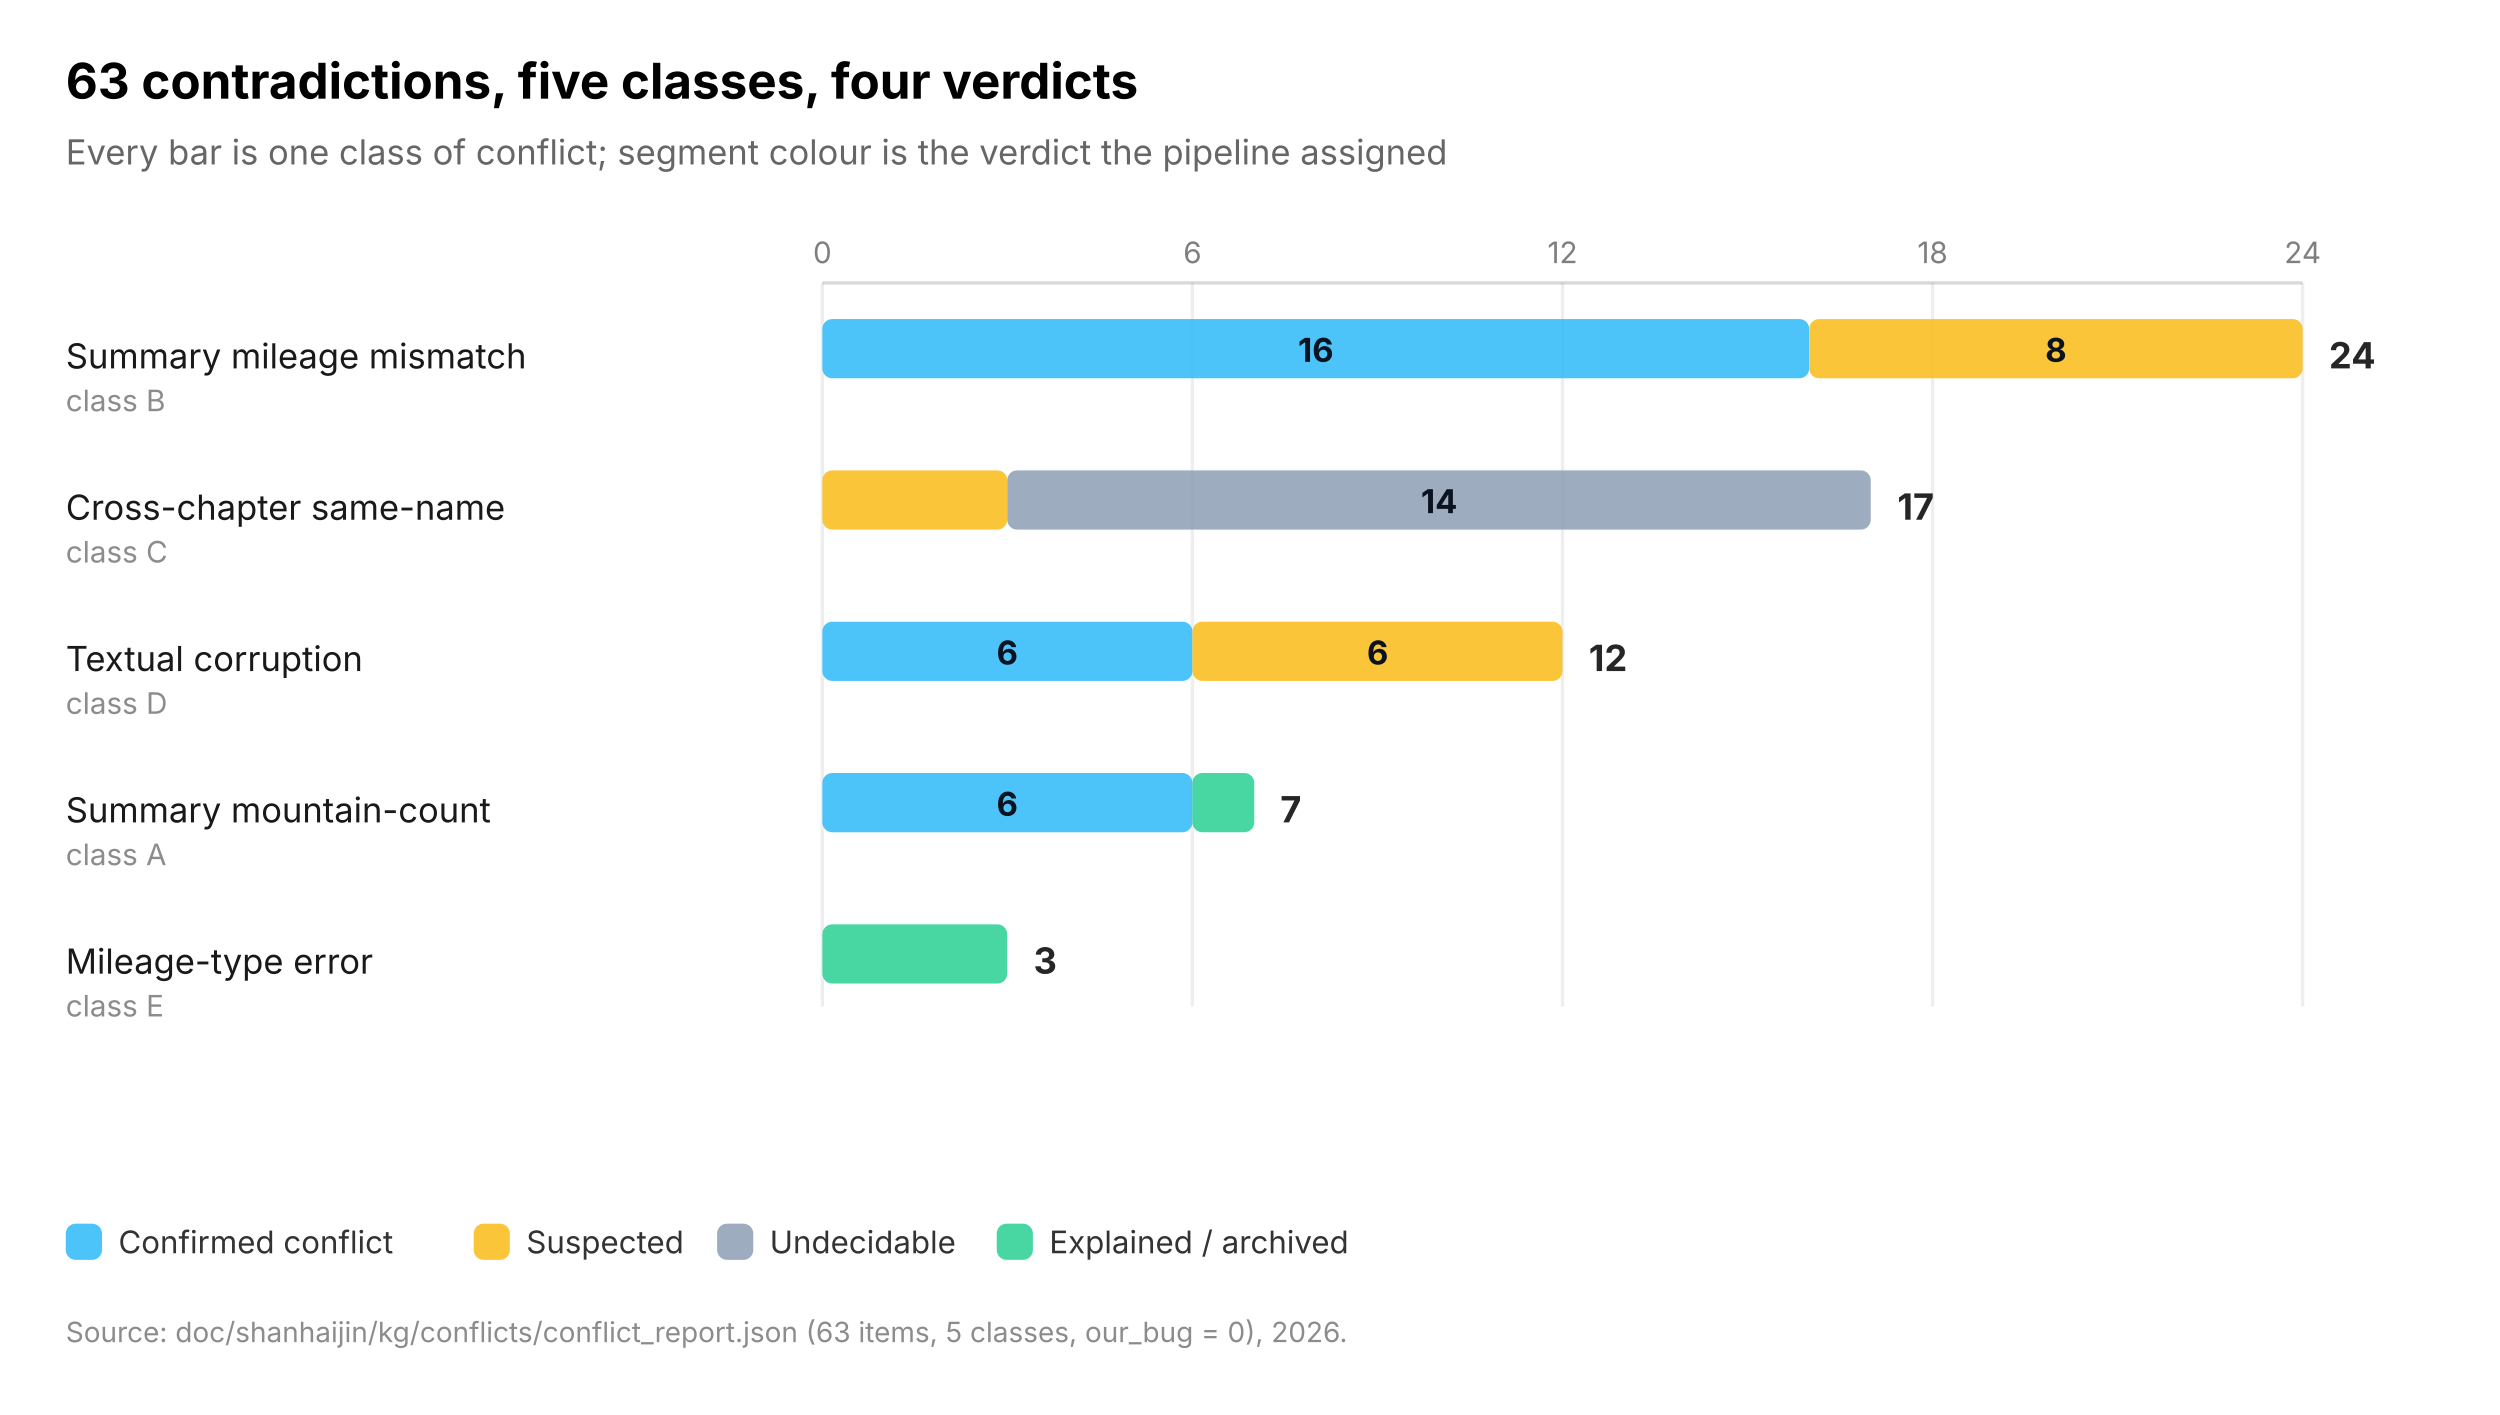
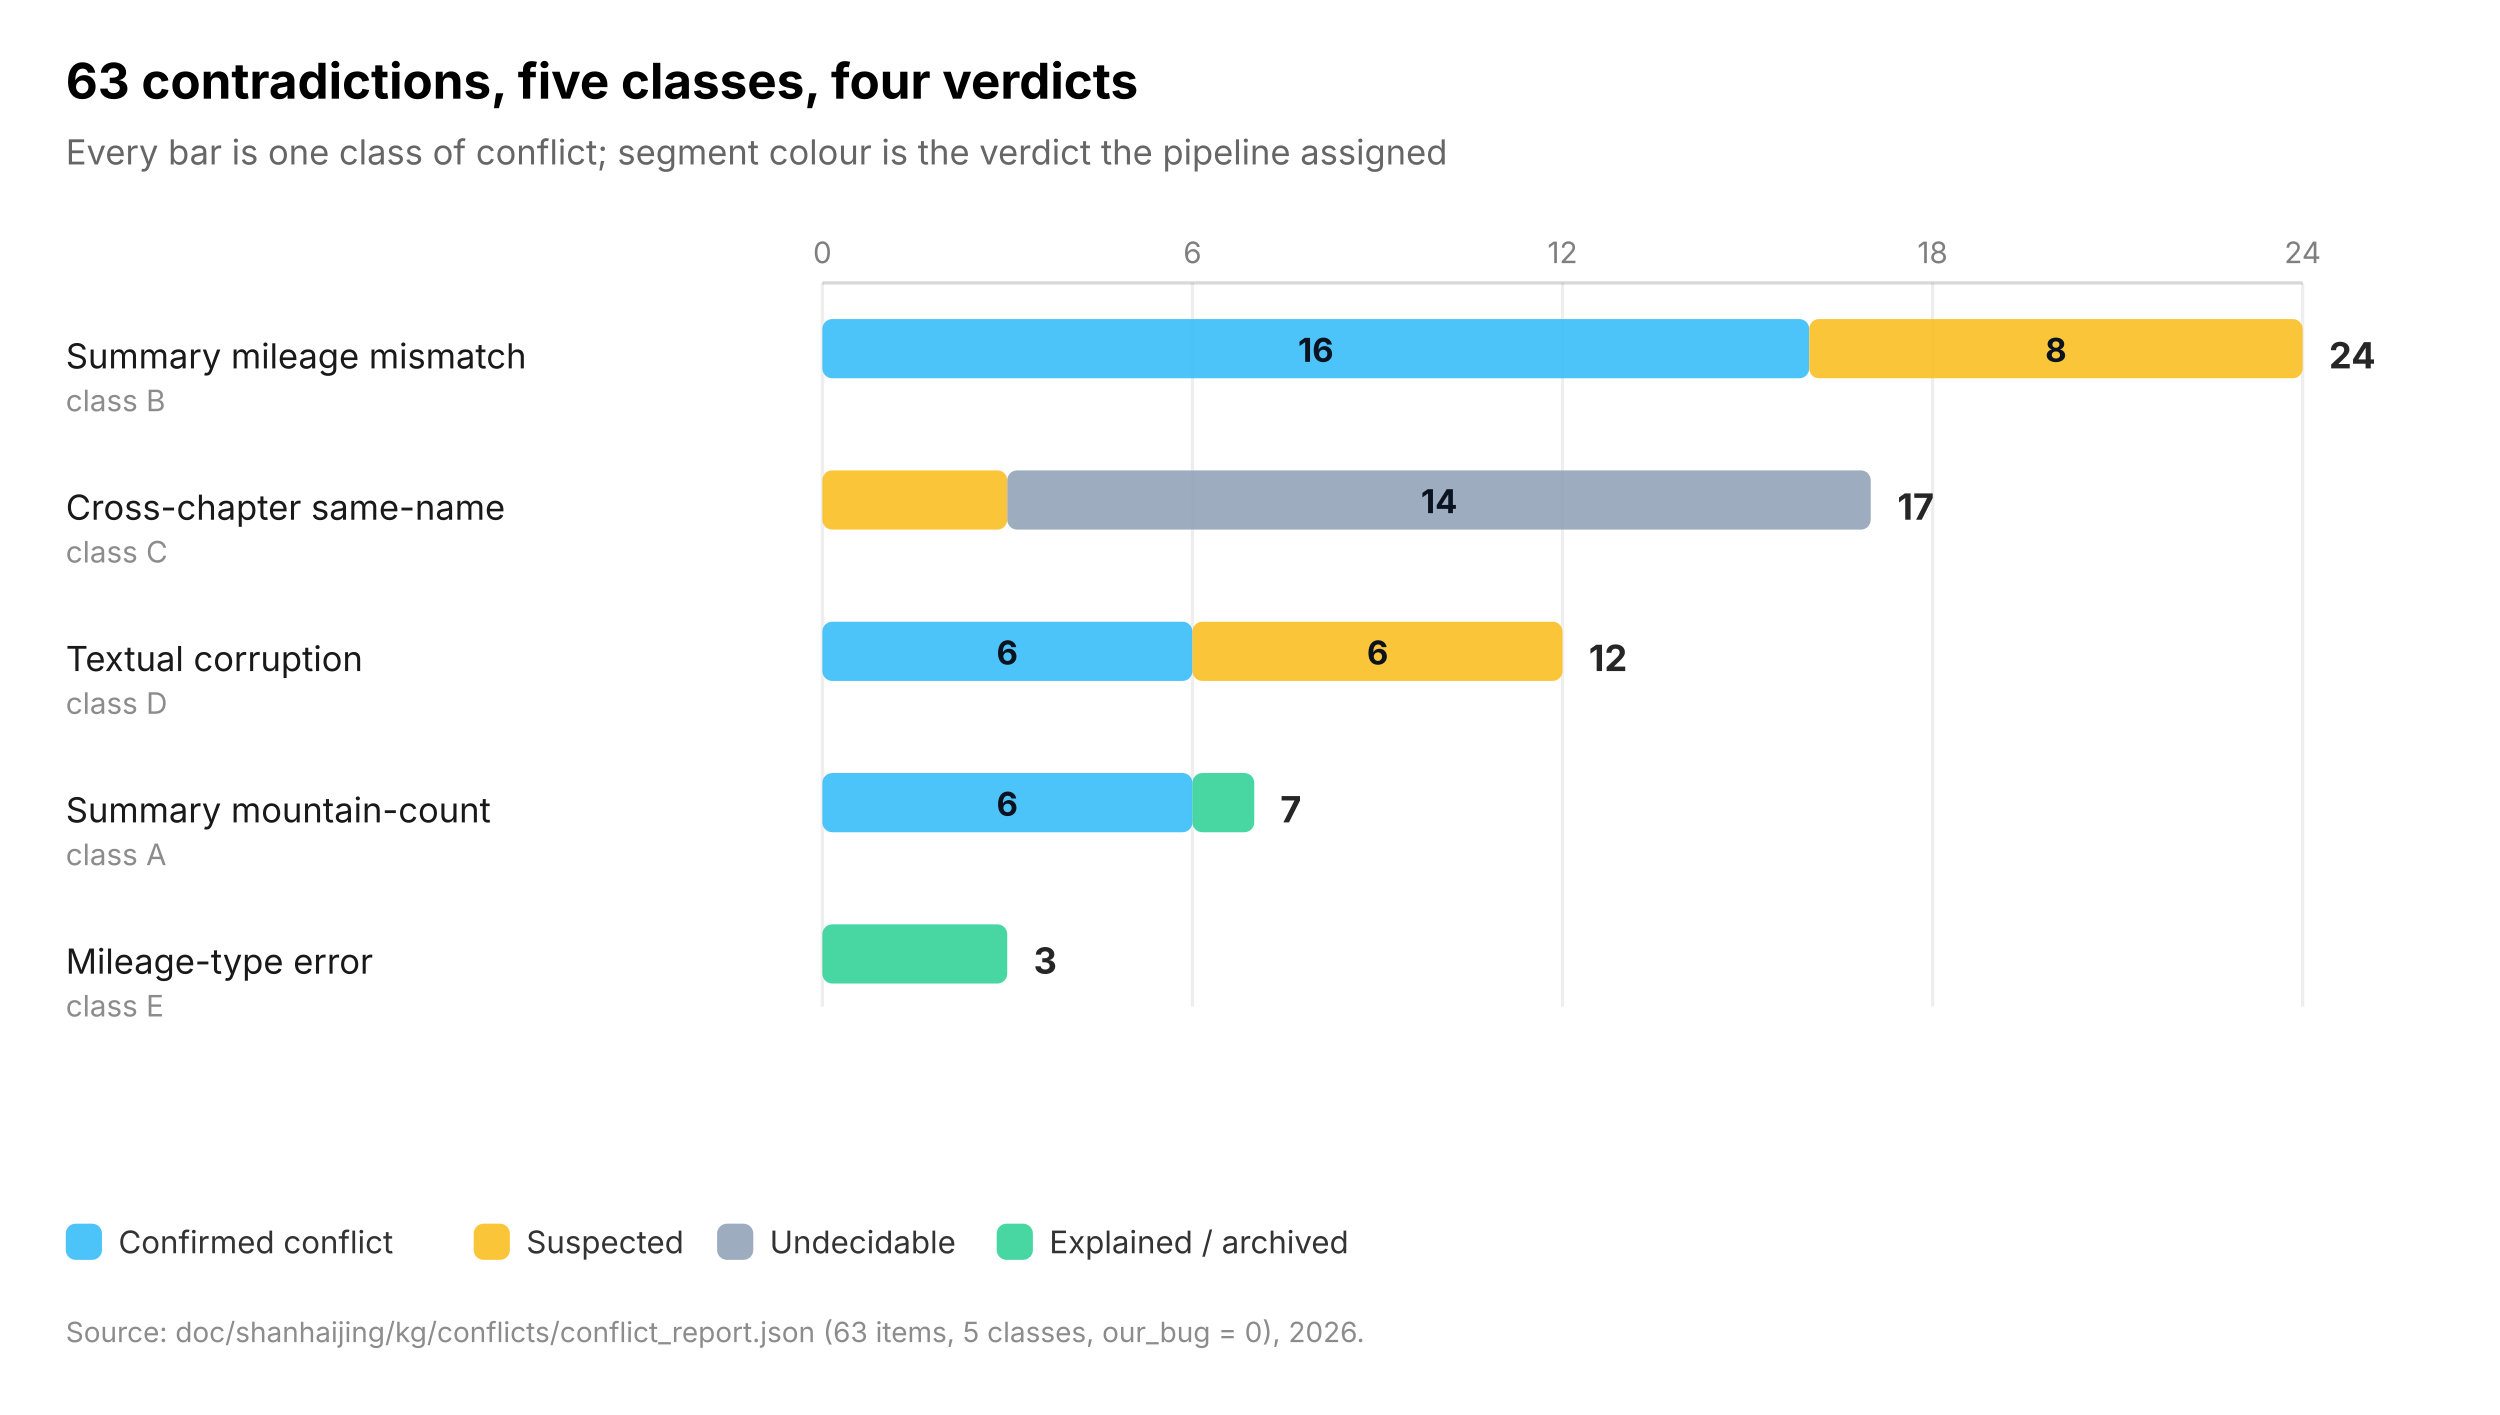
<svg xmlns="http://www.w3.org/2000/svg" viewBox="0 0 760 430" style="max-width:100%;height:auto;font-family:'Inter',system-ui,sans-serif" role="img" aria-label="Stacked horizontal bar chart of the 63 machine-detected contradictions in the Shanhaijing, grouped by type and coloured by verdict. Summary mileage mismatch is the largest class with 24 items, then cross-chapter same-name conflicts with 17, textual corruption with 12, summary mountain-count mismatch with 7, and mileage-type errors with 3. Across all five types the verdicts split into 28 confirmed, 17 suspected, 14 undecidable and 4 explained.">
  <text x="20" y="30" font-size="15" font-weight="700" fill="currentColor">63 contradictions, five classes, four verdicts</text>
  <text x="20" y="50" font-size="10.5" fill="currentColor" opacity="0.6">Every bar is one class of conflict; segment colour is the verdict the pipeline assigned</text>
  <line x1="250" y1="86" x2="700" y2="86" stroke="currentColor" opacity="0.15" />
  <line x1="250.0" y1="86" x2="250.0" y2="306" stroke="currentColor" opacity="0.07" />
  <text x="250.0" y="80" font-size="9" text-anchor="middle" fill="currentColor" opacity="0.5">0</text>
  <line x1="362.5" y1="86" x2="362.5" y2="306" stroke="currentColor" opacity="0.07" />
  <text x="362.5" y="80" font-size="9" text-anchor="middle" fill="currentColor" opacity="0.5">6</text>
  <line x1="475.0" y1="86" x2="475.0" y2="306" stroke="currentColor" opacity="0.07" />
  <text x="475.0" y="80" font-size="9" text-anchor="middle" fill="currentColor" opacity="0.5">12</text>
  <line x1="587.5" y1="86" x2="587.5" y2="306" stroke="currentColor" opacity="0.07" />
  <text x="587.5" y="80" font-size="9" text-anchor="middle" fill="currentColor" opacity="0.5">18</text>
  <line x1="700.0" y1="86" x2="700.0" y2="306" stroke="currentColor" opacity="0.07" />
  <text x="700.0" y="80" font-size="9" text-anchor="middle" fill="currentColor" opacity="0.5">24</text>
  <text x="20" y="112" font-size="10.5" fill="currentColor" opacity="0.9">Summary mileage mismatch</text>
  <text x="20" y="125" font-size="9" fill="currentColor" opacity="0.45">class B</text>
  <rect x="250.0" y="97" width="300.0" height="18" rx="3" fill="#38bdf8" opacity="0.9" />
  <text x="400.0" y="110" font-size="10" font-weight="700" text-anchor="middle" fill="#0b1220">16</text>
  <rect x="550.0" y="97" width="150.0" height="18" rx="3" fill="#fbbf24" opacity="0.9" />
  <text x="625.0" y="110" font-size="10" font-weight="700" text-anchor="middle" fill="#0b1220">8</text>
  <text x="708.0" y="112" font-size="11" font-weight="700" fill="currentColor" opacity="0.85">24</text>
  <text x="20" y="158" font-size="10.5" fill="currentColor" opacity="0.9">Cross-chapter same-name</text>
  <text x="20" y="171" font-size="9" fill="currentColor" opacity="0.45">class C</text>
  <rect x="250.0" y="143" width="56.2" height="18" rx="3" fill="#fbbf24" opacity="0.9" />
  <rect x="306.2" y="143" width="262.5" height="18" rx="3" fill="#94a3b8" opacity="0.9" />
  <text x="437.5" y="156" font-size="10" font-weight="700" text-anchor="middle" fill="#0b1220">14</text>
  <text x="576.8" y="158" font-size="11" font-weight="700" fill="currentColor" opacity="0.85">17</text>
  <text x="20" y="204" font-size="10.5" fill="currentColor" opacity="0.9">Textual corruption</text>
  <text x="20" y="217" font-size="9" fill="currentColor" opacity="0.45">class D</text>
  <rect x="250.0" y="189" width="112.5" height="18" rx="3" fill="#38bdf8" opacity="0.9" />
  <text x="306.2" y="202" font-size="10" font-weight="700" text-anchor="middle" fill="#0b1220">6</text>
  <rect x="362.5" y="189" width="112.5" height="18" rx="3" fill="#fbbf24" opacity="0.9" />
  <text x="418.8" y="202" font-size="10" font-weight="700" text-anchor="middle" fill="#0b1220">6</text>
  <text x="483.0" y="204" font-size="11" font-weight="700" fill="currentColor" opacity="0.85">12</text>
  <text x="20" y="250" font-size="10.5" fill="currentColor" opacity="0.9">Summary mountain-count</text>
  <text x="20" y="263" font-size="9" fill="currentColor" opacity="0.45">class A</text>
  <rect x="250.0" y="235" width="112.5" height="18" rx="3" fill="#38bdf8" opacity="0.9" />
  <text x="306.2" y="248" font-size="10" font-weight="700" text-anchor="middle" fill="#0b1220">6</text>
  <rect x="362.5" y="235" width="18.8" height="18" rx="3" fill="#34d399" opacity="0.9" />
  <text x="389.2" y="250" font-size="11" font-weight="700" fill="currentColor" opacity="0.85">7</text>
  <text x="20" y="296" font-size="10.5" fill="currentColor" opacity="0.9">Mileage-type error</text>
  <text x="20" y="309" font-size="9" fill="currentColor" opacity="0.45">class E</text>
  <rect x="250.0" y="281" width="56.2" height="18" rx="3" fill="#34d399" opacity="0.9" />
  <text x="314.2" y="296" font-size="11" font-weight="700" fill="currentColor" opacity="0.85">3</text>
  <rect x="20" y="372" width="11" height="11" rx="3" fill="#38bdf8" opacity="0.9" />
  <text x="36" y="381" font-size="9.5" fill="currentColor" opacity="0.8">Confirmed conflict</text>
  <rect x="144" y="372" width="11" height="11" rx="3" fill="#fbbf24" opacity="0.9" />
  <text x="160" y="381" font-size="9.5" fill="currentColor" opacity="0.8">Suspected</text>
  <rect x="218" y="372" width="11" height="11" rx="3" fill="#94a3b8" opacity="0.9" />
  <text x="234" y="381" font-size="9.5" fill="currentColor" opacity="0.8">Undecidable</text>
  <rect x="303" y="372" width="11" height="11" rx="3" fill="#34d399" opacity="0.9" />
  <text x="319" y="381" font-size="9.5" fill="currentColor" opacity="0.8">Explained / archived</text>
-   <text x="20" y="408" font-size="8.5" fill="currentColor" opacity="0.45">Source: doc/shanhaijin/kg/conflicts/conflict_report.json (63 items, 5 classes, our_bug = 0), 2026.</text>
+   <text x="20" y="408" font-size="8.5" fill="currentColor" opacity="0.45">Source: doc/shanhaijing/kg/conflicts/conflict_report.json (63 items, 5 classes, our_bug = 0), 2026.</text>
</svg>
